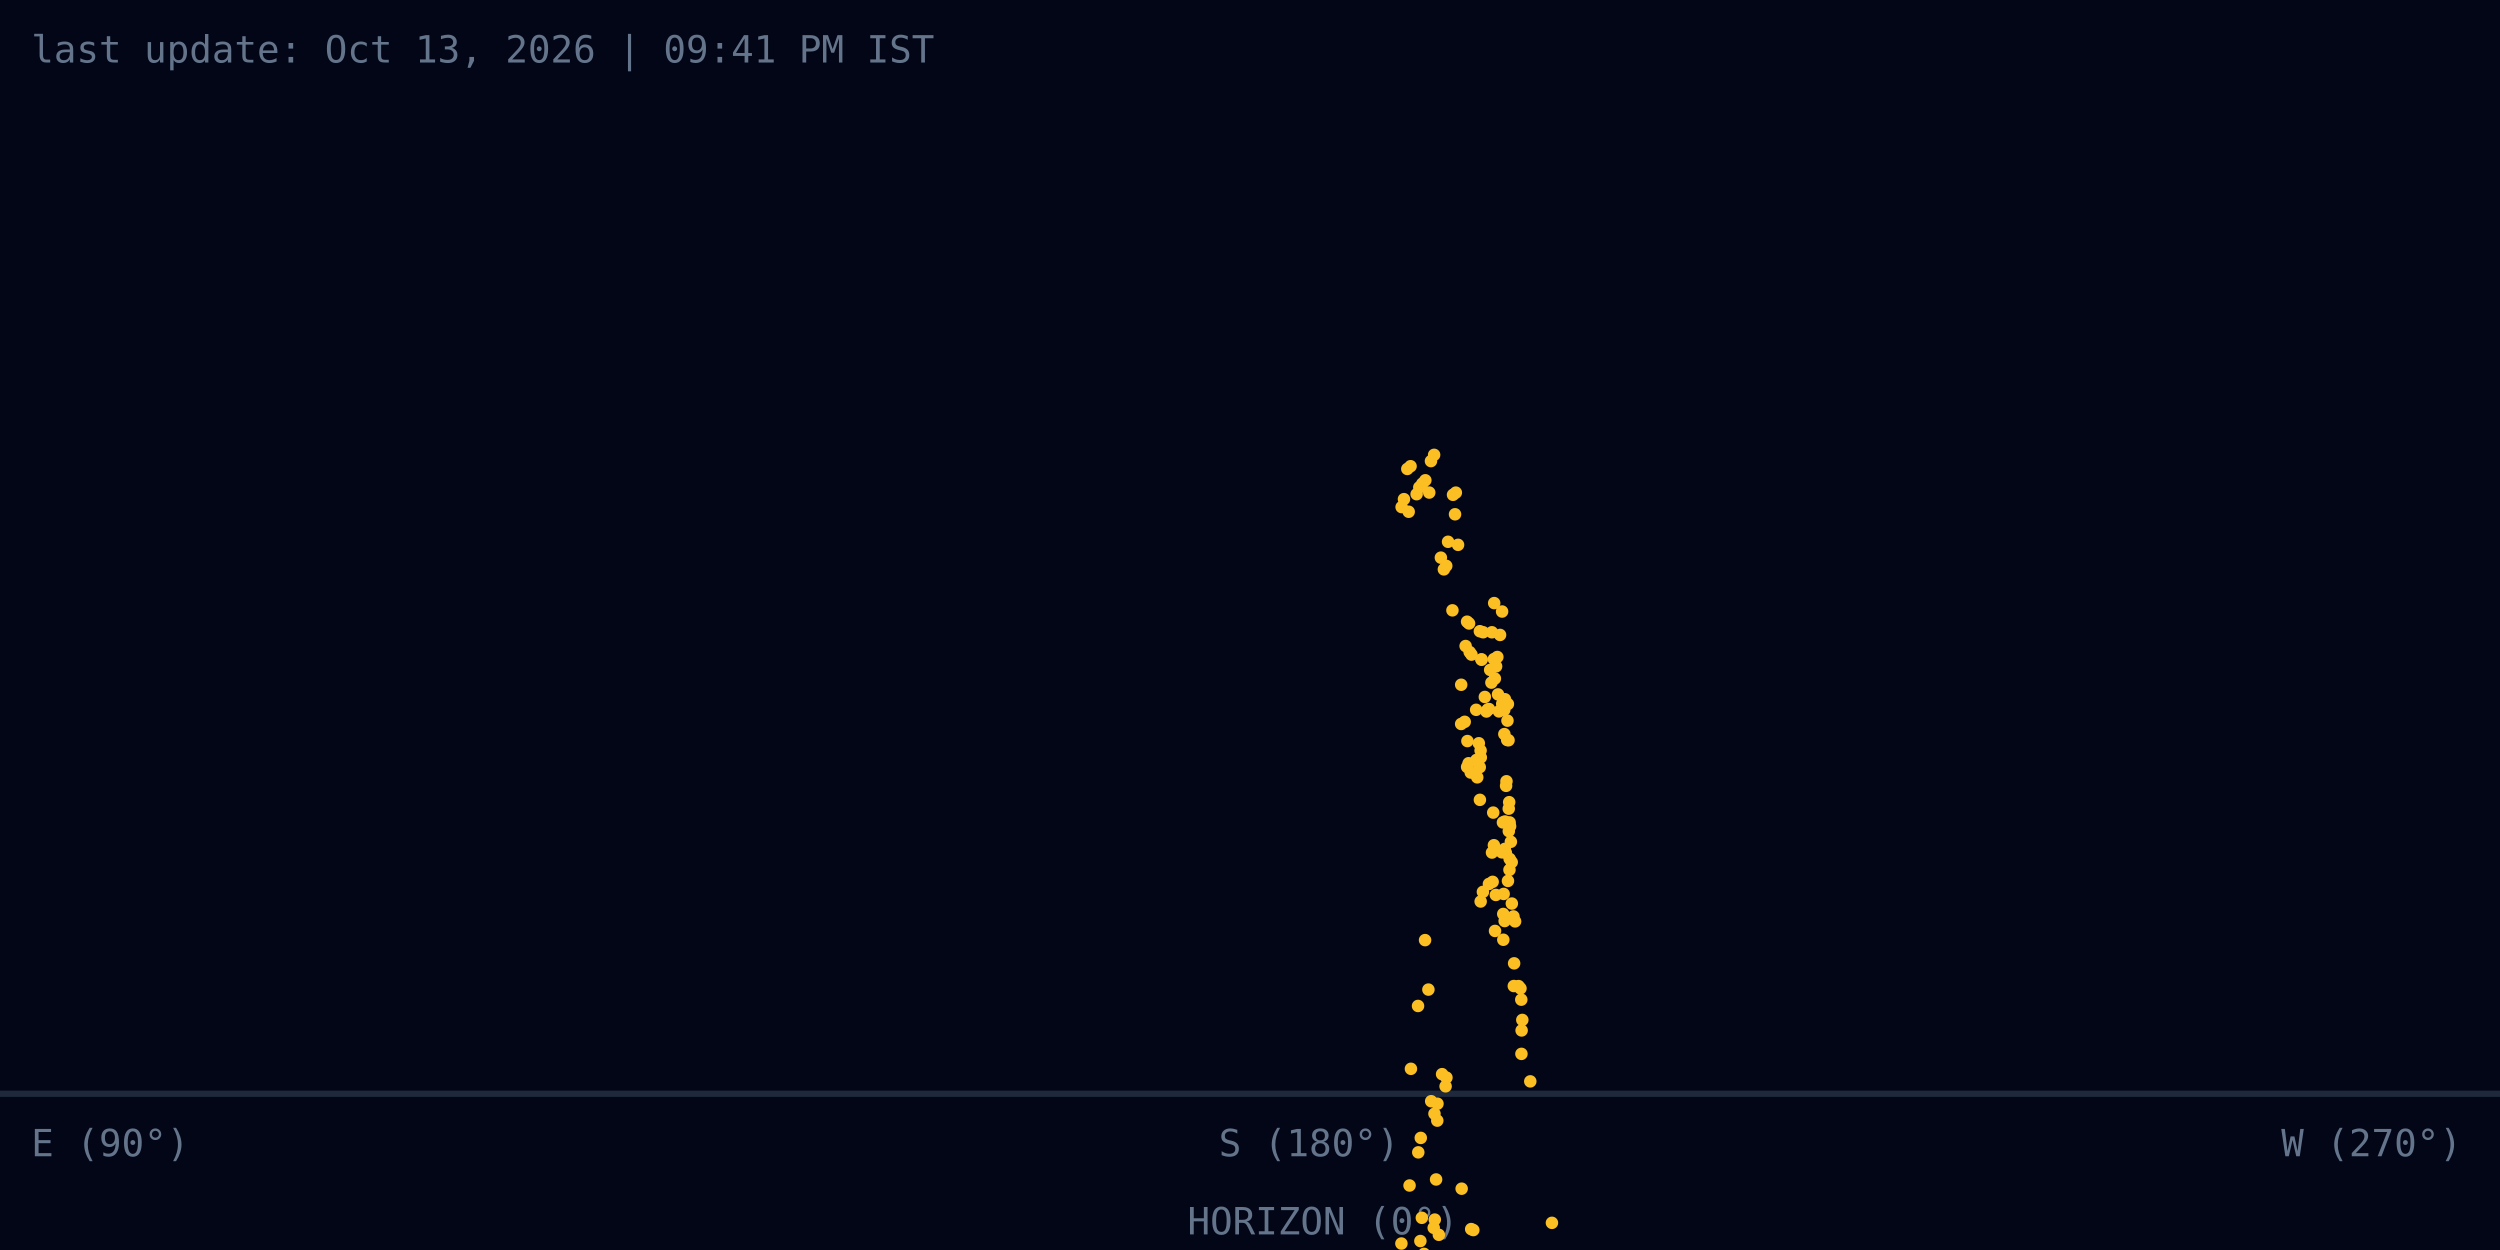
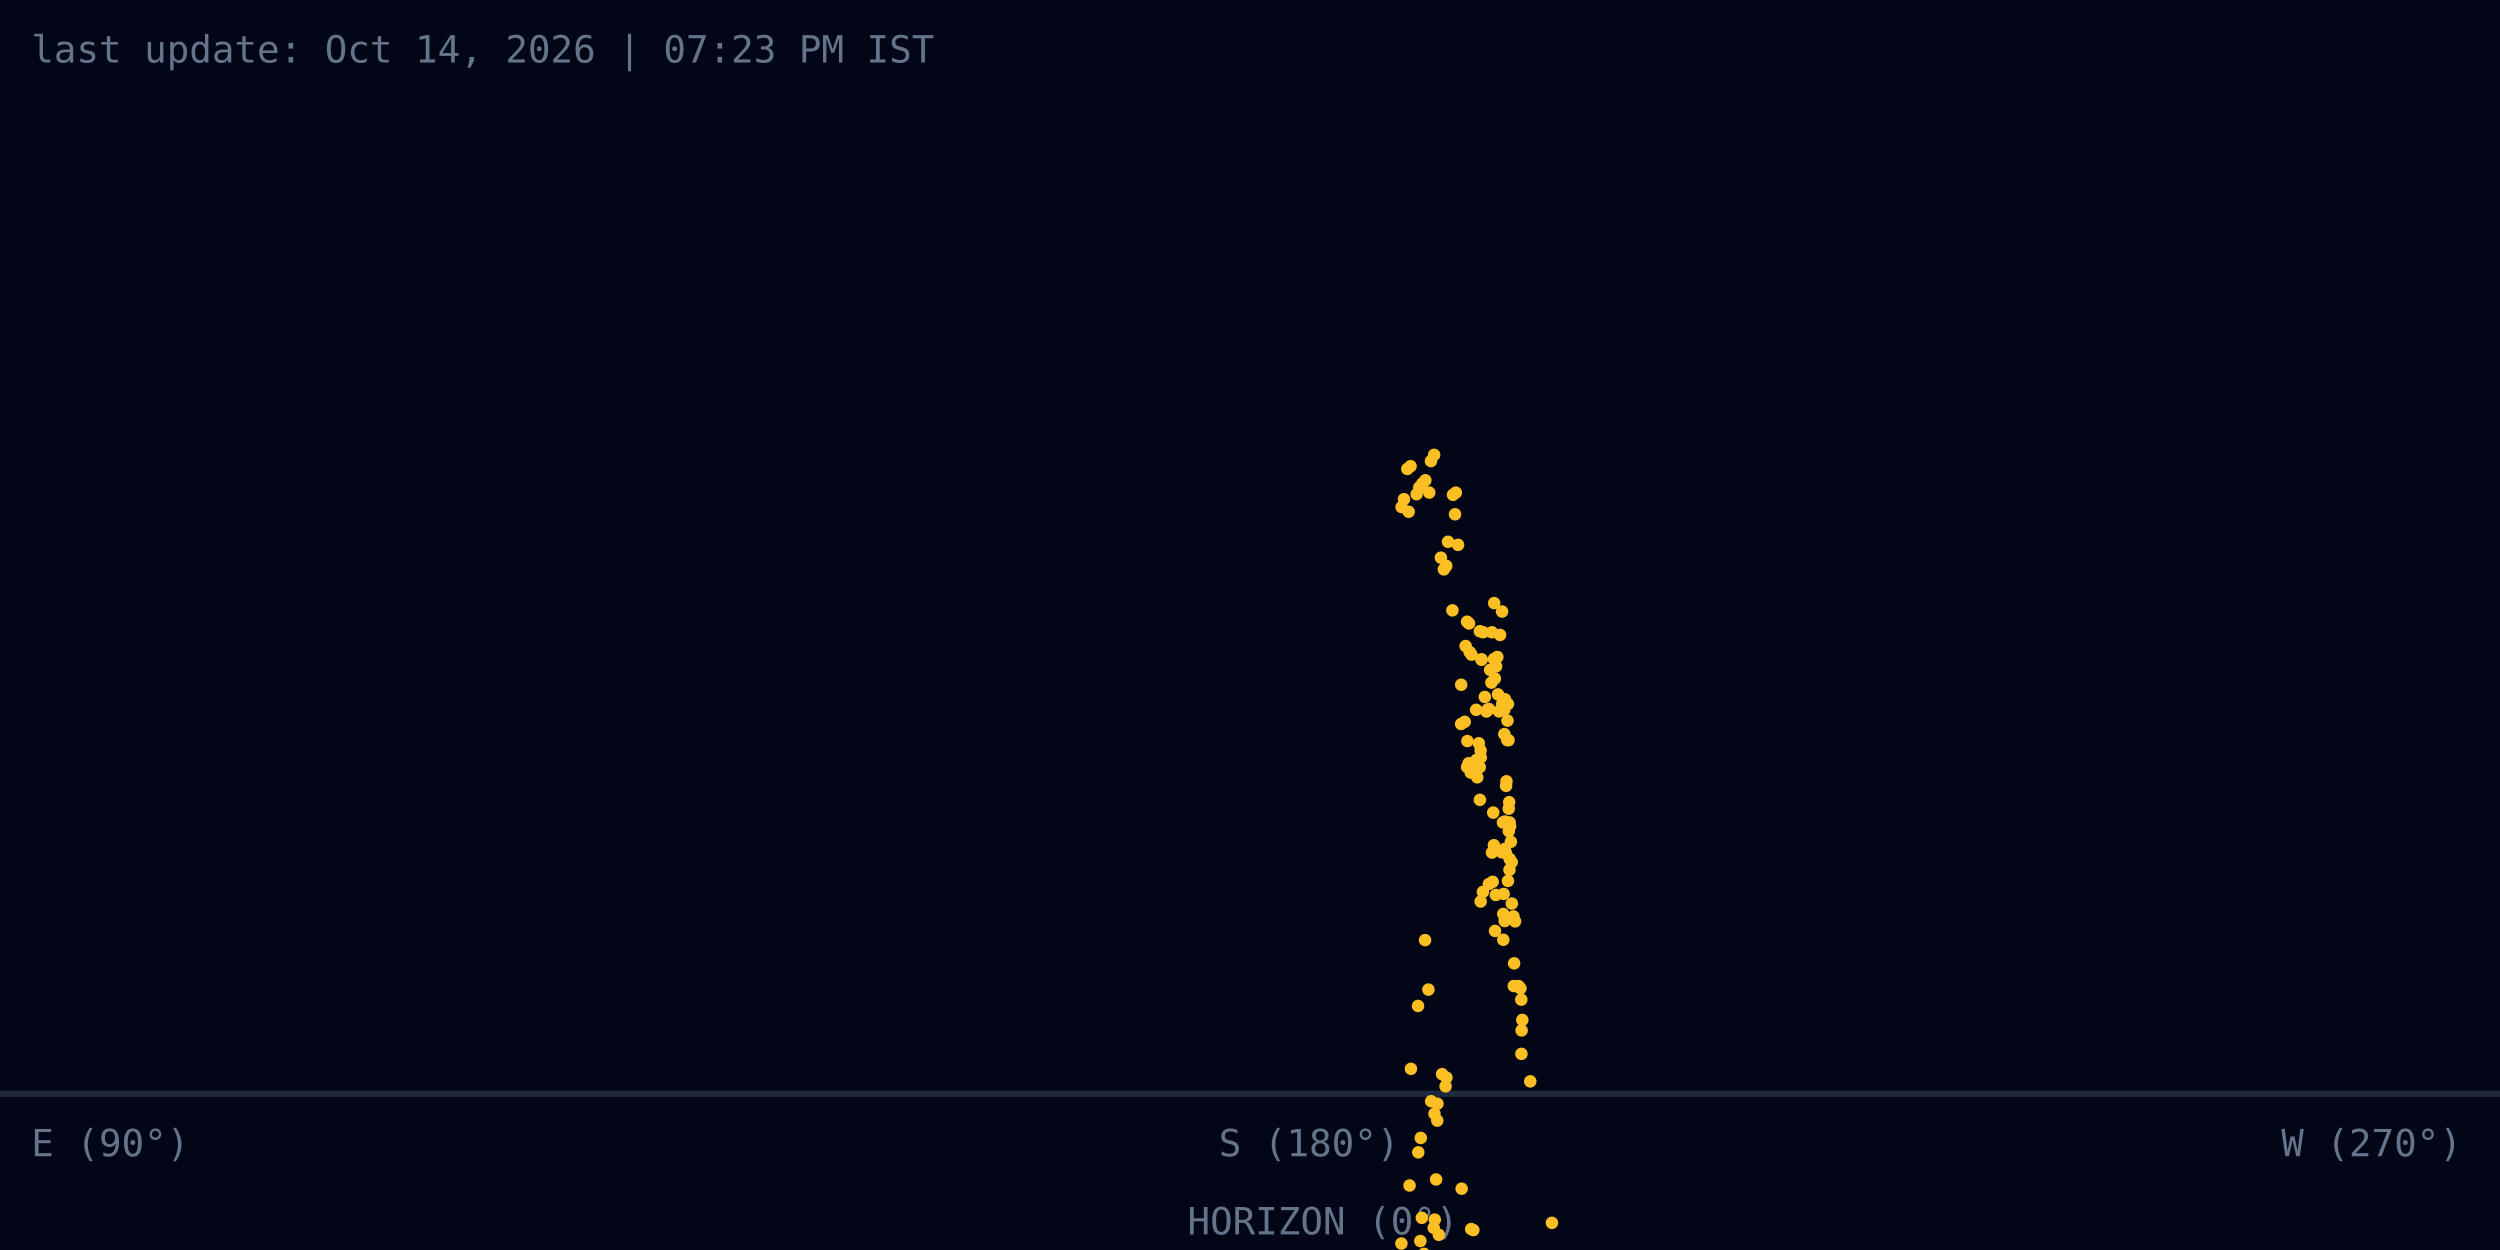
<svg xmlns="http://www.w3.org/2000/svg" width="800" height="400" viewBox="0 0 800 400">
  <rect width="800" height="400" fill="#020617" />
-   <text id="last-update" x="10" y="20" fill="#64748b" font-family="monospace">last update: Oct 13, 2026 | 09:41 PM IST</text>
+   <text id="last-update" x="10" y="20" fill="#64748b" font-family="monospace">last update: Oct 14, 2026 | 07:23 PM IST</text>
  <line x1="0" y1="350" x2="800" y2="350" stroke="#1e293b" stroke-width="2" />
  <text x="380" y="395" fill="#64748b" font-size="12" font-family="monospace">HORIZON (0°)</text>
  <text x="730" y="370" fill="#64748b" font-size="12" font-family="monospace">W (270°)</text>
  <text x="390" y="370" fill="#64748b" font-size="12" font-family="monospace">S (180°)</text>
  <text x="10" y="370" fill="#64748b" font-size="12" font-family="monospace">E (90°)</text>
  <g id="analemma-points">
    <circle cx=" 465.61" cy=" 164.57" r="2" fill="#fbbf24">
 </circle>
    <circle cx=" 467.57" cy=" 231.67" r="2" fill="#fbbf24">
 </circle>
    <circle cx=" 467.58" cy=" 219.12" r="2" fill="#fbbf24">
 </circle>
    <circle cx=" 468.71" cy=" 230.98" r="2" fill="#fbbf24">
 </circle>
    <circle cx=" 469.57" cy=" 237.14" r="2" fill="#fbbf24">
 </circle>
    <circle cx=" 469.00" cy=" 206.73" r="2" fill="#fbbf24">
 </circle>
    <circle cx=" 469.47" cy=" 198.94" r="2" fill="#fbbf24">
 </circle>
    <circle cx=" 470.10" cy=" 199.51" r="2" fill="#fbbf24">
 </circle>
    <circle cx=" 474.53" cy=" 285.41" r="2" fill="#fbbf24">
 </circle>
    <circle cx=" 472.47" cy=" 243.18" r="2" fill="#fbbf24">
 </circle>
    <circle cx=" 473.57" cy=" 255.95" r="2" fill="#fbbf24">
 </circle>
    <circle cx=" 473.22" cy=" 237.84" r="2" fill="#fbbf24">
 </circle>
    <circle cx=" 473.79" cy=" 240.17" r="2" fill="#fbbf24">
 </circle>
    <circle cx=" 473.56" cy=" 201.99" r="2" fill="#fbbf24">
 </circle>
    <circle cx=" 474.09" cy=" 210.99" r="2" fill="#fbbf24">
 </circle>
    <circle cx=" 478.41" cy=" 297.90" r="2" fill="#fbbf24">
 </circle>
    <circle cx=" 477.65" cy=" 282.19" r="2" fill="#fbbf24">
 </circle>
    <circle cx=" 477.44" cy=" 272.82" r="2" fill="#fbbf24">
 </circle>
    <circle cx=" 478.67" cy=" 286.38" r="2" fill="#fbbf24">
 </circle>
    <circle cx=" 478.05" cy=" 270.47" r="2" fill="#fbbf24">
 </circle>
    <circle cx=" 476.85" cy=" 214.37" r="2" fill="#fbbf24">
 </circle>
    <circle cx=" 477.25" cy=" 218.44" r="2" fill="#fbbf24">
 </circle>
    <circle cx=" 481.06" cy=" 300.72" r="2" fill="#fbbf24">
 </circle>
    <circle cx=" 481.04" cy=" 292.47" r="2" fill="#fbbf24">
 </circle>
    <circle cx=" 481.49" cy=" 294.73" r="2" fill="#fbbf24">
 </circle>
    <circle cx=" 481.17" cy=" 286.06" r="2" fill="#fbbf24">
 </circle>
    <circle cx=" 479.37" cy=" 222.21" r="2" fill="#fbbf24">
 </circle>
    <circle cx=" 479.67" cy=" 227.65" r="2" fill="#fbbf24">
 </circle>
    <circle cx=" 498.29" cy=" 411.31" r="2" fill="#fbbf24">
 </circle>
    <circle cx=" 498.34" cy=" 411.53" r="2" fill="#fbbf24">
 </circle>
    <circle cx=" 484.42" cy=" 315.53" r="2" fill="#fbbf24">
 </circle>
    <circle cx=" 486.86" cy=" 337.24" r="2" fill="#fbbf24">
 </circle>
    <circle cx=" 481.87" cy=" 272.88" r="2" fill="#fbbf24">
 </circle>
    <circle cx=" 482.55" cy=" 281.90" r="2" fill="#fbbf24">
 </circle>
    <circle cx=" 481.19" cy=" 226.61" r="2" fill="#fbbf24">
 </circle>
    <circle cx=" 481.39" cy=" 234.91" r="2" fill="#fbbf24">
 </circle>
    <circle cx=" 486.92" cy=" 329.74" r="2" fill="#fbbf24">
 </circle>
    <circle cx=" 483.03" cy=" 278.36" r="2" fill="#fbbf24">
 </circle>
    <circle cx=" 483.79" cy=" 289.14" r="2" fill="#fbbf24">
 </circle>
    <circle cx=" 485.93" cy=" 315.55" r="2" fill="#fbbf24">
 </circle>
    <circle cx=" 484.30" cy=" 293.26" r="2" fill="#fbbf24">
 </circle>
    <circle cx=" 482.30" cy=" 236.80" r="2" fill="#fbbf24">
 </circle>
    <circle cx=" 482.80" cy=" 258.78" r="2" fill="#fbbf24">
 </circle>
    <circle cx=" 501.22" cy=" 413.90" r="2" fill="#fbbf24">
 </circle>
    <circle cx=" 489.69" cy=" 346.04" r="2" fill="#fbbf24">
 </circle>
    <circle cx=" 486.81" cy=" 319.89" r="2" fill="#fbbf24">
 </circle>
    <circle cx=" 484.83" cy=" 294.84" r="2" fill="#fbbf24">
 </circle>
    <circle cx=" 486.55" cy=" 316.29" r="2" fill="#fbbf24">
 </circle>
    <circle cx=" 482.73" cy=" 236.88" r="2" fill="#fbbf24">
 </circle>
    <circle cx=" 483.48" cy=" 269.37" r="2" fill="#fbbf24">
 </circle>
    <circle cx=" 496.62" cy=" 391.31" r="2" fill="#fbbf24">
 </circle>
    <circle cx=" 483.75" cy=" 275.90" r="2" fill="#fbbf24">
 </circle>
    <circle cx=" 483.23" cy=" 264.40" r="2" fill="#fbbf24">
 </circle>
    <circle cx=" 482.94" cy=" 256.70" r="2" fill="#fbbf24">
 </circle>
    <circle cx=" 483.08" cy=" 263.17" r="2" fill="#fbbf24">
 </circle>
    <circle cx=" 482.53" cy=" 225.29" r="2" fill="#fbbf24">
 </circle>
    <circle cx=" 482.39" cy=" 230.61" r="2" fill="#fbbf24">
 </circle>
    <circle cx=" 487.14" cy=" 326.38" r="2" fill="#fbbf24">
 </circle>
    <circle cx=" 482.82" cy=" 265.96" r="2" fill="#fbbf24">
 </circle>
    <circle cx=" 483.09" cy=" 274.84" r="2" fill="#fbbf24">
 </circle>
    <circle cx=" 482.07" cy=" 250.01" r="2" fill="#fbbf24">
 </circle>
    <circle cx=" 481.95" cy=" 251.47" r="2" fill="#fbbf24">
 </circle>
    <circle cx=" 481.58" cy=" 223.76" r="2" fill="#fbbf24">
 </circle>
    <circle cx=" 481.36" cy=" 227.15" r="2" fill="#fbbf24">
 </circle>
    <circle cx=" 484.52" cy=" 308.27" r="2" fill="#fbbf24">
 </circle>
    <circle cx=" 481.59" cy=" 262.88" r="2" fill="#fbbf24">
 </circle>
    <circle cx=" 480.71" cy=" 225.23" r="2" fill="#fbbf24">
 </circle>
    <circle cx=" 481.54" cy=" 271.65" r="2" fill="#fbbf24">
 </circle>
    <circle cx=" 480.94" cy=" 263.18" r="2" fill="#fbbf24">
 </circle>
    <circle cx=" 480.67" cy=" 195.69" r="2" fill="#fbbf24">
 </circle>
    <circle cx=" 480.02" cy=" 203.18" r="2" fill="#fbbf24">
 </circle>
    <circle cx=" 480.62" cy=" 272.75" r="2" fill="#fbbf24">
 </circle>
    <circle cx=" 479.15" cy=" 210.24" r="2" fill="#fbbf24">
 </circle>
    <circle cx=" 478.75" cy=" 213.23" r="2" fill="#fbbf24">
 </circle>
    <circle cx=" 478.36" cy=" 217.14" r="2" fill="#fbbf24">
 </circle>
    <circle cx=" 478.05" cy=" 210.91" r="2" fill="#fbbf24">
 </circle>
    <circle cx=" 478.14" cy=" 192.99" r="2" fill="#fbbf24">
 </circle>
    <circle cx=" 477.41" cy=" 202.33" r="2" fill="#fbbf24">
 </circle>
    <circle cx=" 477.83" cy=" 260.03" r="2" fill="#fbbf24">
 </circle>
    <circle cx=" 476.48" cy=" 226.89" r="2" fill="#fbbf24">
 </circle>
    <circle cx=" 476.07" cy=" 227.06" r="2" fill="#fbbf24">
 </circle>
    <circle cx=" 475.66" cy=" 227.68" r="2" fill="#fbbf24">
 </circle>
    <circle cx=" 475.15" cy=" 223.03" r="2" fill="#fbbf24">
 </circle>
    <circle cx=" 474.61" cy=" 202.32" r="2" fill="#fbbf24">
 </circle>
    <circle cx=" 474.09" cy=" 211.11" r="2" fill="#fbbf24">
 </circle>
    <circle cx=" 476.46" cy=" 282.87" r="2" fill="#fbbf24">
 </circle>
    <circle cx=" 473.86" cy=" 242.39" r="2" fill="#fbbf24">
 </circle>
    <circle cx=" 473.52" cy=" 245.50" r="2" fill="#fbbf24">
 </circle>
    <circle cx=" 472.37" cy=" 227.14" r="2" fill="#fbbf24">
 </circle>
    <circle cx=" 472.72" cy=" 248.75" r="2" fill="#fbbf24">
 </circle>
    <circle cx=" 470.88" cy=" 209.48" r="2" fill="#fbbf24">
 </circle>
    <circle cx=" 470.29" cy=" 208.66" r="2" fill="#fbbf24">
 </circle>
    <circle cx=" 473.81" cy=" 288.48" r="2" fill="#fbbf24">
 </circle>
    <circle cx=" 470.64" cy=" 247.22" r="2" fill="#fbbf24">
 </circle>
    <circle cx=" 469.96" cy=" 244.24" r="2" fill="#fbbf24">
 </circle>
    <circle cx=" 469.48" cy=" 245.43" r="2" fill="#fbbf24">
 </circle>
    <circle cx=" 466.58" cy=" 174.35" r="2" fill="#fbbf24">
 </circle>
    <circle cx=" 465.87" cy=" 157.64" r="2" fill="#fbbf24">
 </circle>
    <circle cx=" 464.97" cy=" 158.34" r="2" fill="#fbbf24">
 </circle>
    <circle cx=" 464.78" cy=" 195.31" r="2" fill="#fbbf24">
 </circle>
    <circle cx=" 463.38" cy=" 173.37" r="2" fill="#fbbf24">
 </circle>
    <circle cx=" 462.80" cy=" 181.08" r="2" fill="#fbbf24">
 </circle>
    <circle cx=" 462.04" cy=" 182.20" r="2" fill="#fbbf24">
 </circle>
    <circle cx=" 461.08" cy=" 178.45" r="2" fill="#fbbf24">
 </circle>
    <circle cx=" 458.92" cy=" 145.55" r="2" fill="#fbbf24">
 </circle>
    <circle cx=" 457.91" cy=" 147.55" r="2" fill="#fbbf24">
 </circle>
    <circle cx=" 457.36" cy=" 157.62" r="2" fill="#fbbf24">
 </circle>
    <circle cx=" 456.11" cy=" 153.69" r="2" fill="#fbbf24">
 </circle>
    <circle cx=" 455.13" cy=" 154.77" r="2" fill="#fbbf24">
 </circle>
    <circle cx=" 454.18" cy=" 155.94" r="2" fill="#fbbf24">
 </circle>
    <circle cx=" 453.32" cy=" 158.14" r="2" fill="#fbbf24">
 </circle>
    <circle cx=" 451.38" cy=" 149.19" r="2" fill="#fbbf24">
 </circle>
    <circle cx=" 450.34" cy=" 150.06" r="2" fill="#fbbf24">
 </circle>
    <circle cx=" 450.78" cy=" 163.76" r="2" fill="#fbbf24">
 </circle>
    <circle cx=" 449.27" cy=" 159.73" r="2" fill="#fbbf24">
 </circle>
    <circle cx=" 448.52" cy=" 162.26" r="2" fill="#fbbf24">
 </circle>
    <circle cx=" 20.26" cy=" 571.97" r="2" fill="#fbbf24">
 </circle>
    <circle cx=" 74.33" cy=" 546.37" r="2" fill="#fbbf24">
 </circle>
    <circle cx=" 471.46" cy=" 393.62" r="2" fill="#fbbf24">
 </circle>
    <circle cx=" 470.78" cy=" 393.31" r="2" fill="#fbbf24">
 </circle>
    <circle cx=" 495.37" cy=" 503.27" r="2" fill="#fbbf24">
 </circle>
    <circle cx=" 467.73" cy=" 380.38" r="2" fill="#fbbf24">
 </circle>
    <circle cx=" 462.86" cy=" 344.83" r="2" fill="#fbbf24">
 </circle>
    <circle cx=" 462.59" cy=" 347.62" r="2" fill="#fbbf24">
 </circle>
    <circle cx=" 461.47" cy=" 343.73" r="2" fill="#fbbf24">
 </circle>
    <circle cx=" 456.02" cy=" 300.84" r="2" fill="#fbbf24">
 </circle>
    <circle cx=" 457.09" cy=" 316.67" r="2" fill="#fbbf24">
 </circle>
    <circle cx=" 469.47" cy=" 420.03" r="2" fill="#fbbf24">
 </circle>
    <circle cx=" 459.99" cy=" 353.19" r="2" fill="#fbbf24">
 </circle>
    <circle cx=" 459.93" cy=" 358.60" r="2" fill="#fbbf24">
 </circle>
    <circle cx=" 459.03" cy=" 356.39" r="2" fill="#fbbf24">
 </circle>
    <circle cx=" 457.98" cy=" 352.39" r="2" fill="#fbbf24">
 </circle>
    <circle cx=" 453.77" cy=" 321.91" r="2" fill="#fbbf24">
 </circle>
    <circle cx=" 459.55" cy=" 377.43" r="2" fill="#fbbf24">
 </circle>
    <circle cx=" 471.53" cy=" 461.85" r="2" fill="#fbbf24">
 </circle>
    <circle cx=" 460.43" cy=" 395.14" r="2" fill="#fbbf24">
 </circle>
    <circle cx=" 459.13" cy=" 390.27" r="2" fill="#fbbf24">
 </circle>
    <circle cx=" 458.79" cy=" 392.90" r="2" fill="#fbbf24">
 </circle>
    <circle cx=" 454.65" cy=" 364.13" r="2" fill="#fbbf24">
 </circle>
    <circle cx=" 451.50" cy=" 342.02" r="2" fill="#fbbf24">
 </circle>
    <circle cx=" 453.85" cy=" 368.75" r="2" fill="#fbbf24">
 </circle>
    <circle cx=" 467.51" cy=" 471.07" r="2" fill="#fbbf24">
 </circle>
    <circle cx=" 454.99" cy=" 389.70" r="2" fill="#fbbf24">
 </circle>
    <circle cx=" 455.71" cy=" 401.24" r="2" fill="#fbbf24">
 </circle>
    <circle cx=" 454.52" cy=" 397.13" r="2" fill="#fbbf24">
 </circle>
    <circle cx=" 455.98" cy=" 414.56" r="2" fill="#fbbf24">
 </circle>
    <circle cx=" 451.06" cy=" 379.36" r="2" fill="#fbbf24">
 </circle>
    <circle cx=" 455.70" cy=" 423.59" r="2" fill="#fbbf24">
 </circle>
    <circle cx=" 482.79" cy=" 553.38" r="2" fill="#fbbf24">
 </circle>
    <circle cx=" 459.54" cy=" 468.02" r="2" fill="#fbbf24">
 </circle>
    <circle cx=" 462.80" cy=" 493.17" r="2" fill="#fbbf24">
 </circle>
    <circle cx=" 456.72" cy=" 459.61" r="2" fill="#fbbf24">
 </circle>
    <circle cx=" 448.45" cy=" 397.93" r="2" fill="#fbbf24">
 </circle>
    <circle cx=" 451.44" cy=" 429.90" r="2" fill="#fbbf24">
 </circle>
    <circle cx=" 483.33" cy=" 577.31" r="2" fill="#fbbf24">
 </circle>
    <circle cx=" 457.19" cy=" 485.98" r="2" fill="#fbbf24">
 </circle>
    <circle cx=" 458.77" cy=" 501.95" r="2" fill="#fbbf24">
 </circle>
    <circle cx=" 458.66" cy=" 507.06" r="2" fill="#fbbf24">
 </circle>
    <circle cx=" 455.29" cy=" 490.82" r="2" fill="#fbbf24">
 </circle>
    <circle cx=" 449.40" cy=" 450.08" r="2" fill="#fbbf24">
 </circle>
    <circle cx=" 451.11" cy=" 471.34" r="2" fill="#fbbf24">
 </circle>
    <circle cx=" 507.92" cy=" 618.72" r="2" fill="#fbbf24">
 </circle>
    <circle cx=" 457.53" cy=" 530.58" r="2" fill="#fbbf24">
 </circle>
+     <circle cx=" 443.32" cy=" 419.49" r="2" fill="#fbbf24">
+  </circle>
  </g>
</svg>
